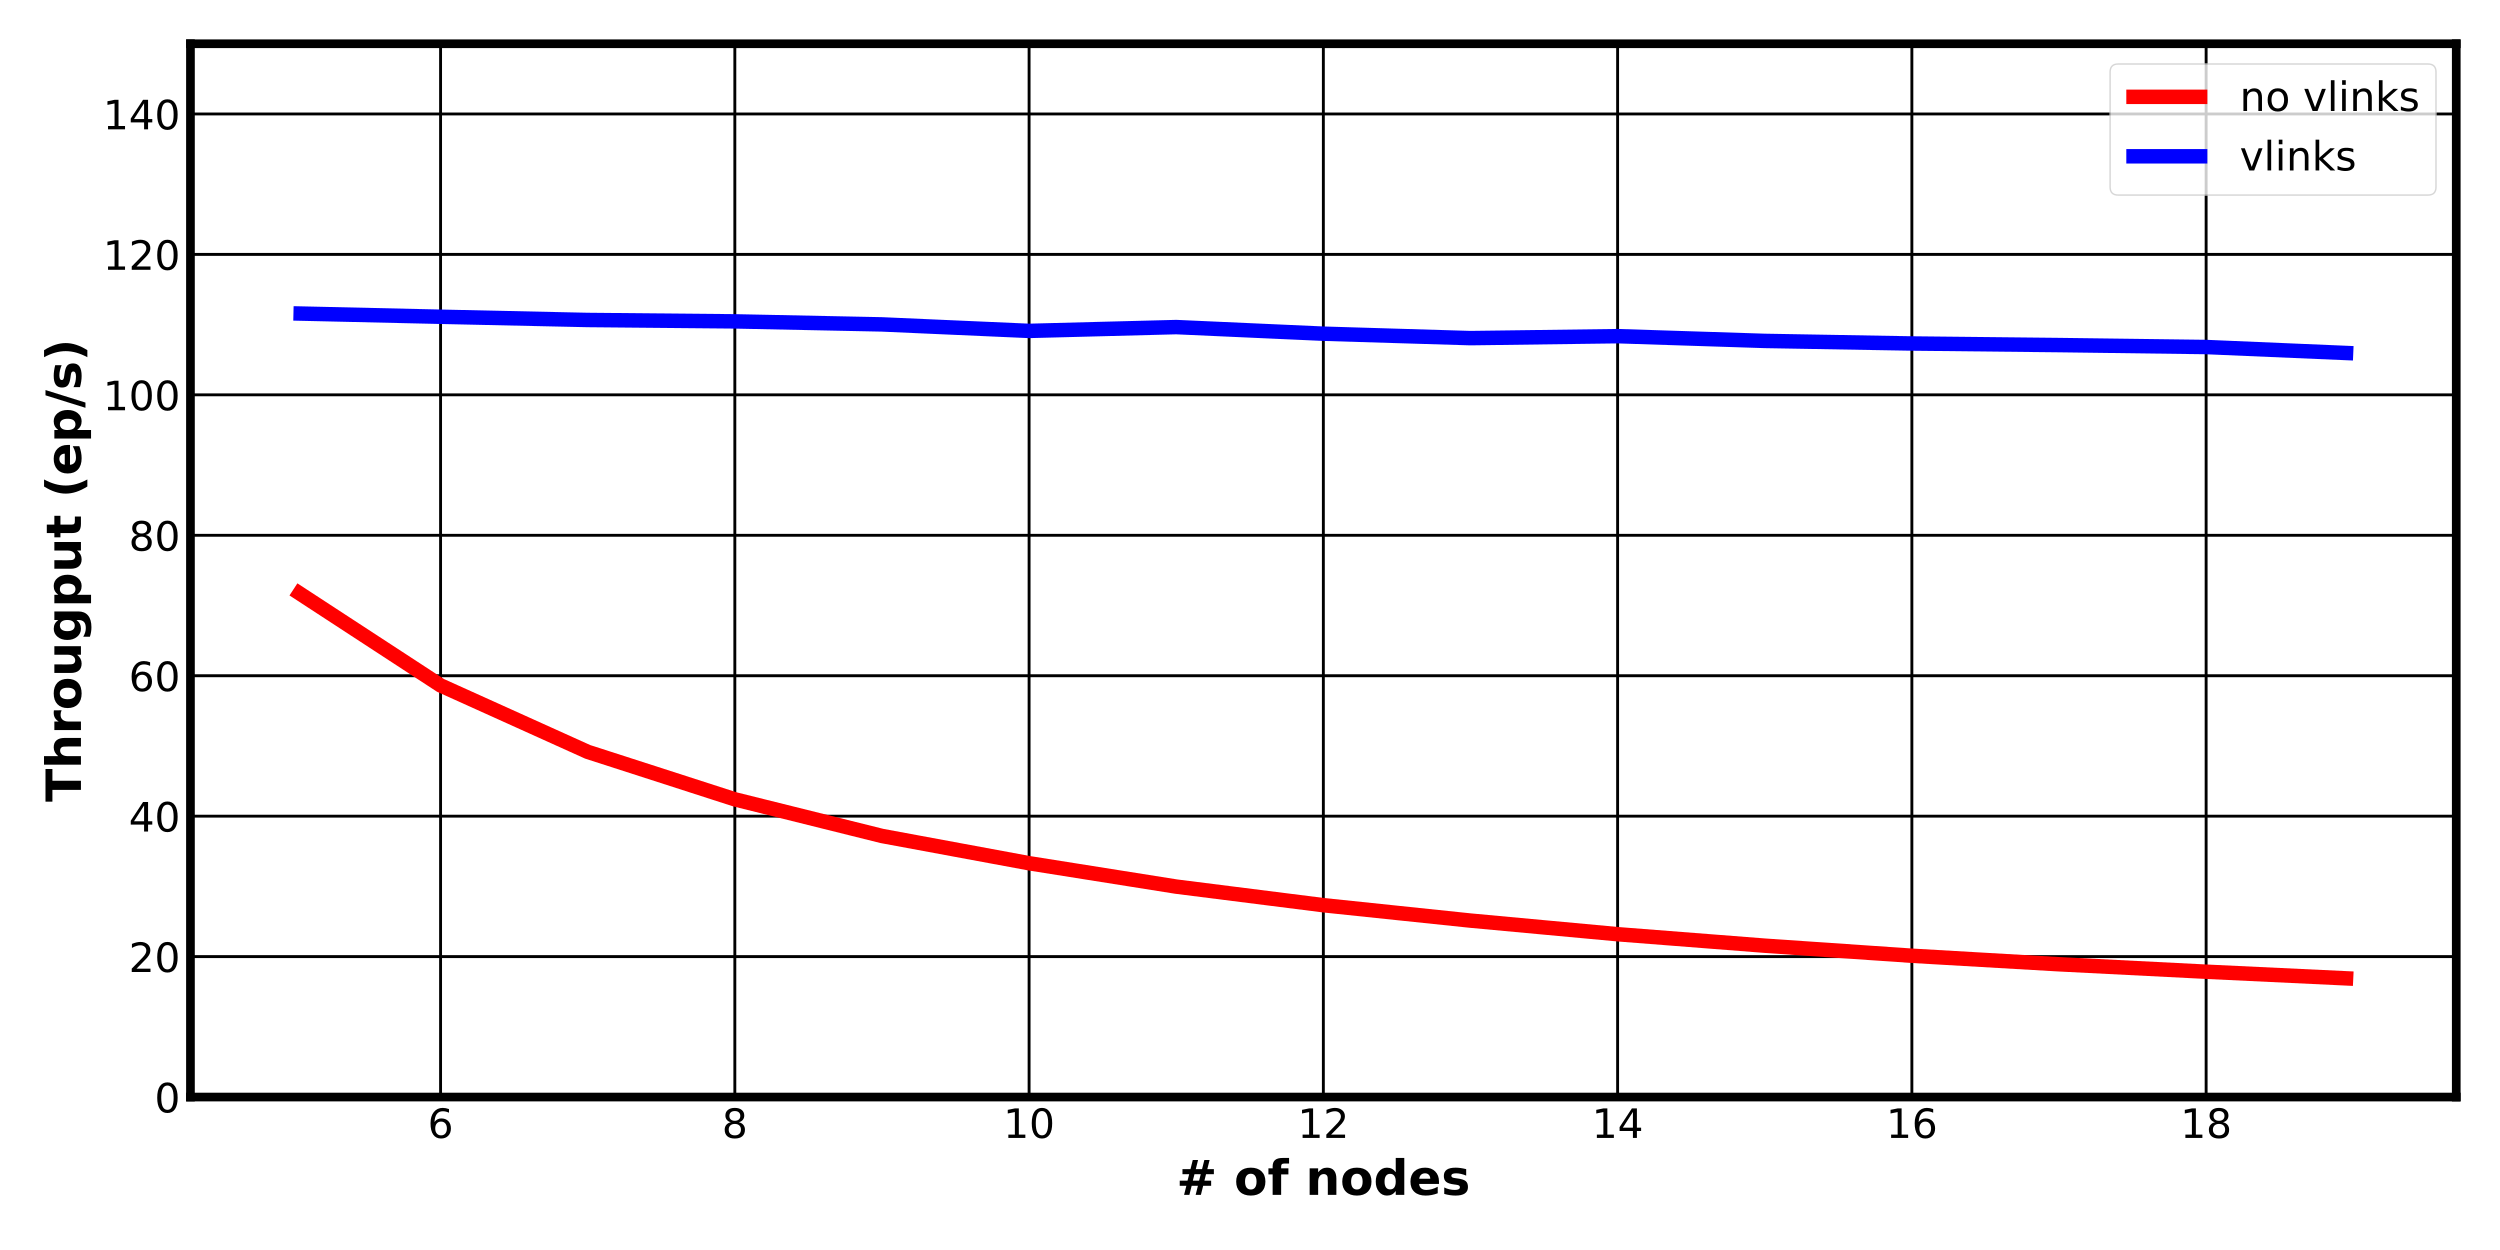
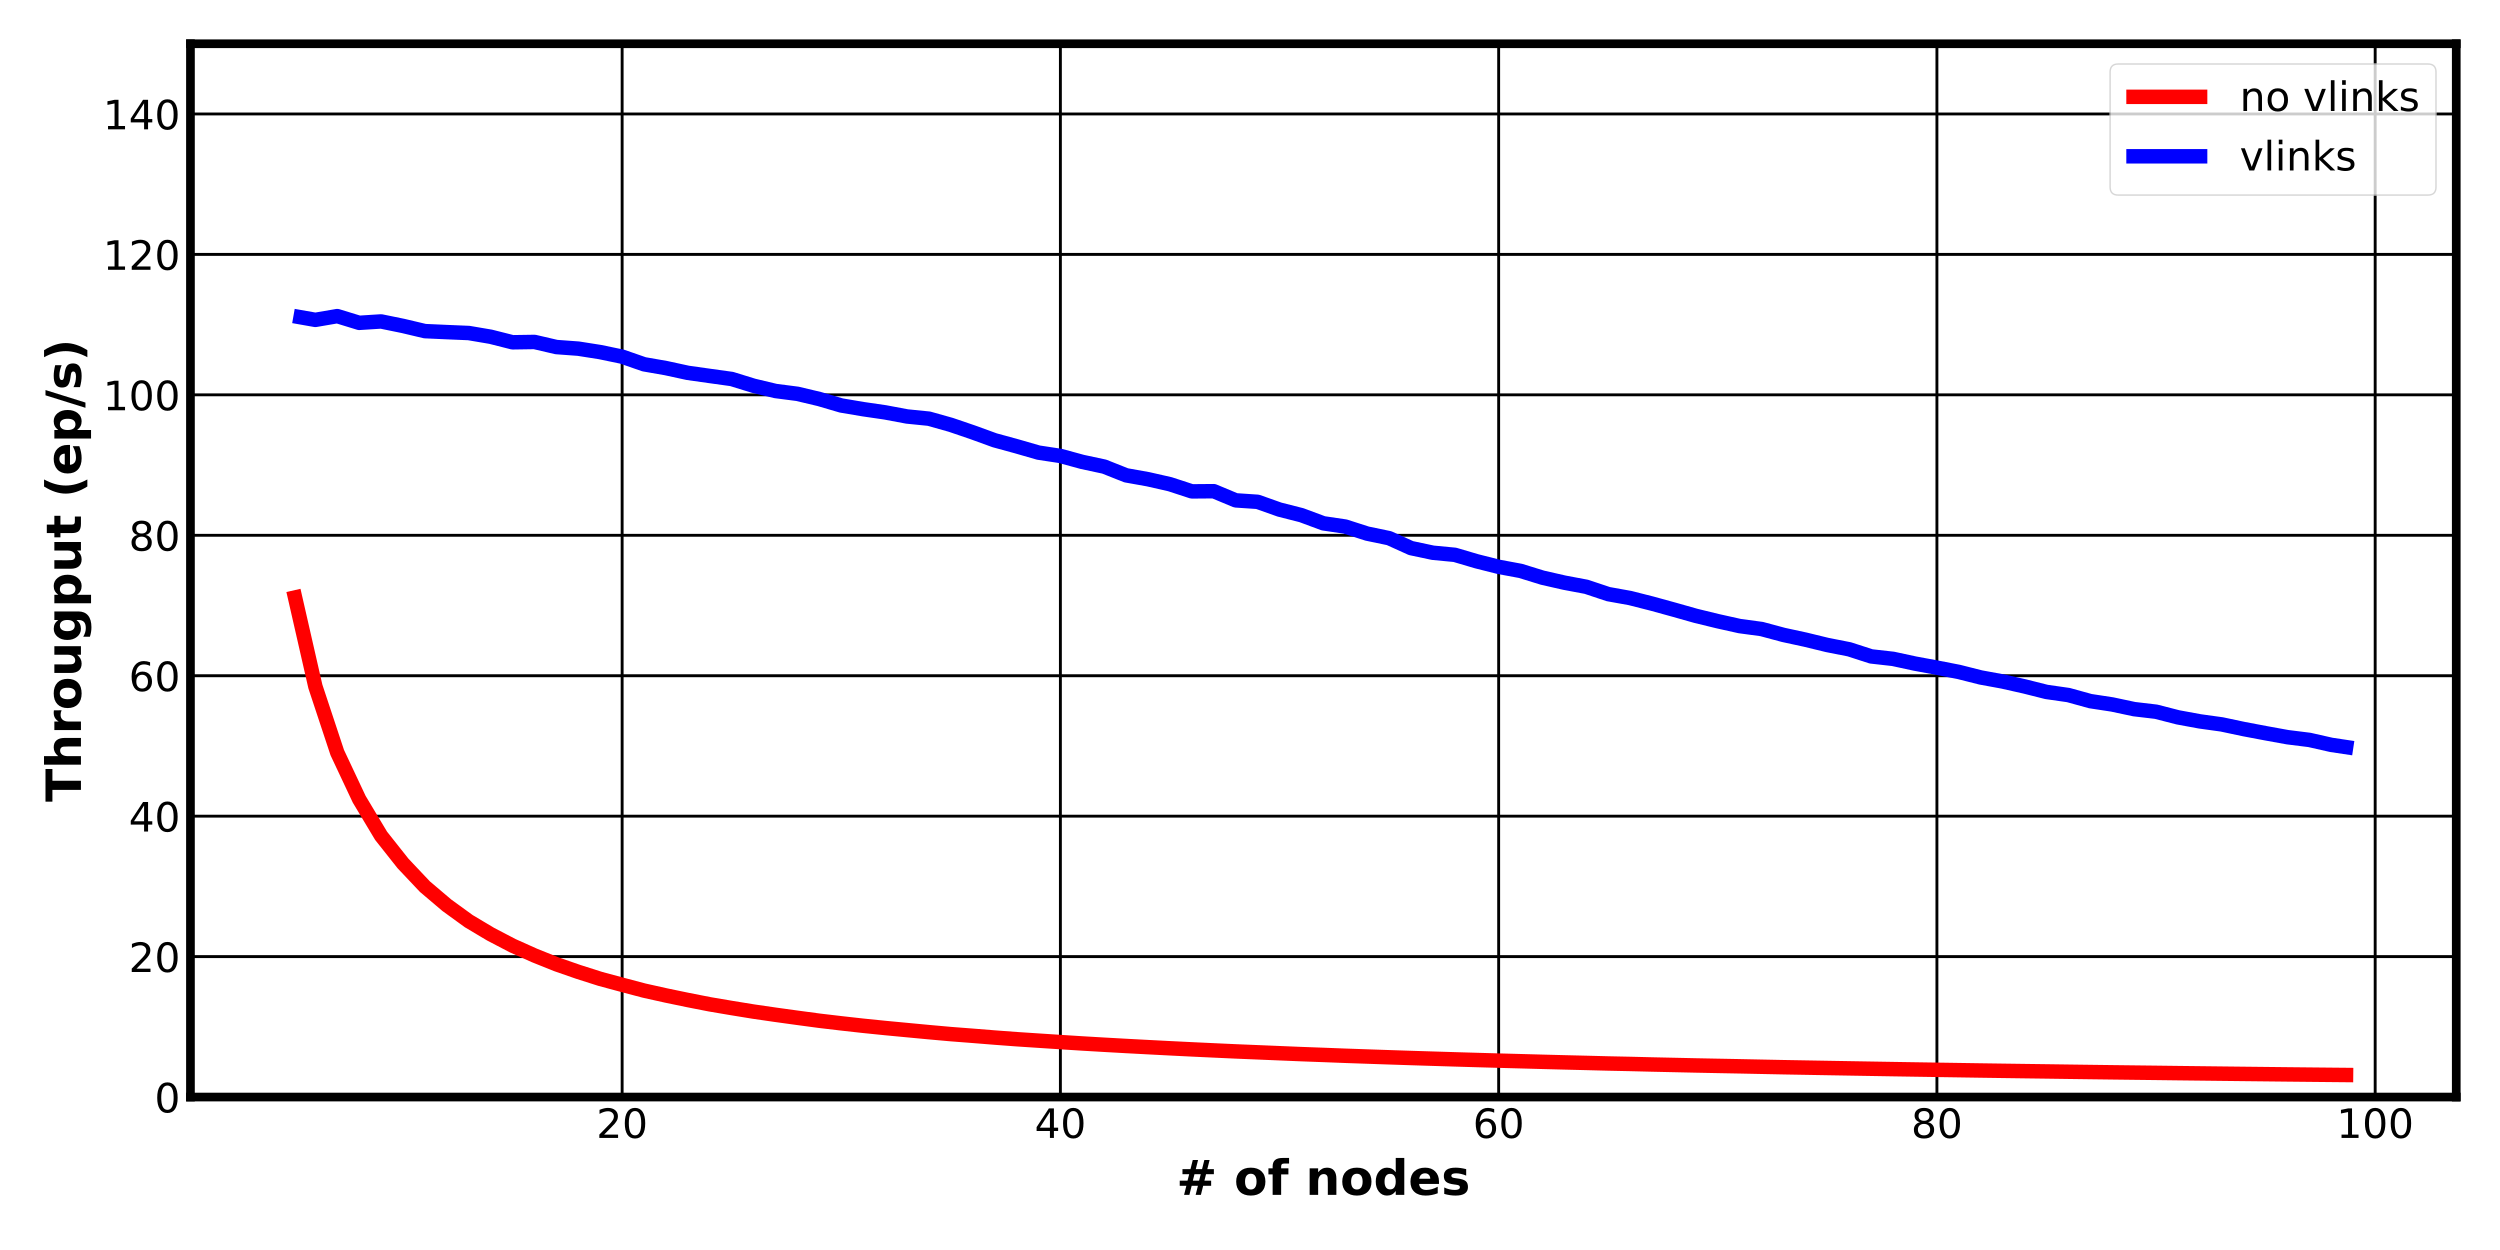
<svg xmlns="http://www.w3.org/2000/svg" xmlns:xlink="http://www.w3.org/1999/xlink" width="864pt" height="432pt" viewBox="0 0 864 432" version="1.1">
  <defs>
    <style type="text/css">*{stroke-linejoin: round; stroke-linecap: butt}</style>
  </defs>
  <g id="figure_1">
    <g id="patch_1">
      <path d="M 0 432  L 864 432  L 864 0  L 0 0  z " style="fill: #ffffff" />
    </g>
    <g id="axes_1">
      <g id="patch_2">
        <path d="M 65.82 379.14  L 848.88 379.14  L 848.88 15.12  L 65.82 15.12  z " style="fill: #ffffff" />
      </g>
      <g id="matplotlib.axis_1">
        <g id="xtick_1">
          <g id="line2d_1">
-             <path d="M 152.262 379.14  L 152.262 15.12  " clip-path="url(#p598b221cf9)" style="fill: none; stroke: #000000" />
+             <path d="M 215.01 379.14  L 215.01 15.12  " clip-path="url(#pa86f024e65)" style="fill: none; stroke: #000000" />
          </g>
          <g id="line2d_2" />
          <g id="text_1">
-             <g transform="translate(147.8079 393.2778) scale(0.14 -0.14)">
-               <defs>
-                 <path id="DejaVuSans-36" d="M 2113 2584  Q 1688 2584 1439 2293  Q 1191 2003 1191 1497  Q 1191 994 1439 701  Q 1688 409 2113 409  Q 2538 409 2786 701  Q 3034 994 3034 1497  Q 3034 2003 2786 2293  Q 2538 2584 2113 2584  z M 3366 4563  L 3366 3988  Q 3128 4100 2886 4159  Q 2644 4219 2406 4219  Q 1781 4219 1451 3797  Q 1122 3375 1075 2522  Q 1259 2794 1537 2939  Q 1816 3084 2150 3084  Q 2853 3084 3261 2657  Q 3669 2231 3669 1497  Q 3669 778 3244 343  Q 2819 -91 2113 -91  Q 1303 -91 875 529  Q 447 1150 447 2328  Q 447 3434 972 4092  Q 1497 4750 2381 4750  Q 2619 4750 2861 4703  Q 3103 4656 3366 4563  z " transform="scale(0.015625)" />
-               </defs>
-               <use xlink:href="#DejaVuSans-36" />
+             <g transform="translate(206.1028 393.2778) scale(0.14 -0.14)">
+               <defs>
+                 <path id="DejaVuSans-32" d="M 1228 531  L 3431 531  L 3431 0  L 469 0  L 469 531  Q 828 903 1448 1529  Q 2069 2156 2228 2338  Q 2531 2678 2651 2914  Q 2772 3150 2772 3378  Q 2772 3750 2511 3984  Q 2250 4219 1831 4219  Q 1534 4219 1204 4116  Q 875 4013 500 3803  L 500 4441  Q 881 4594 1212 4672  Q 1544 4750 1819 4750  Q 2544 4750 2975 4387  Q 3406 4025 3406 3419  Q 3406 3131 3298 2873  Q 3191 2616 2906 2266  Q 2828 2175 2409 1742  Q 1991 1309 1228 531  z " transform="scale(0.015625)" />
+                 <path id="DejaVuSans-30" d="M 2034 4250  Q 1547 4250 1301 3770  Q 1056 3291 1056 2328  Q 1056 1369 1301 889  Q 1547 409 2034 409  Q 2525 409 2770 889  Q 3016 1369 3016 2328  Q 3016 3291 2770 3770  Q 2525 4250 2034 4250  z M 2034 4750  Q 2819 4750 3233 4129  Q 3647 3509 3647 2328  Q 3647 1150 3233 529  Q 2819 -91 2034 -91  Q 1250 -91 836 529  Q 422 1150 422 2328  Q 422 3509 836 4129  Q 1250 4750 2034 4750  z " transform="scale(0.015625)" />
+               </defs>
+               <use xlink:href="#DejaVuSans-32" />
+               <use xlink:href="#DejaVuSans-30" x="63.623" />
            </g>
          </g>
        </g>
        <g id="xtick_2">
          <g id="line2d_3">
-             <path d="M 253.958 379.14  L 253.958 15.12  " clip-path="url(#p598b221cf9)" style="fill: none; stroke: #000000" />
+             <path d="M 366.473 379.14  L 366.473 15.12  " clip-path="url(#pa86f024e65)" style="fill: none; stroke: #000000" />
          </g>
          <g id="line2d_4" />
          <g id="text_2">
-             <g transform="translate(249.504 393.2778) scale(0.14 -0.14)">
-               <defs>
-                 <path id="DejaVuSans-38" d="M 2034 2216  Q 1584 2216 1326 1975  Q 1069 1734 1069 1313  Q 1069 891 1326 650  Q 1584 409 2034 409  Q 2484 409 2743 651  Q 3003 894 3003 1313  Q 3003 1734 2745 1975  Q 2488 2216 2034 2216  z M 1403 2484  Q 997 2584 770 2862  Q 544 3141 544 3541  Q 544 4100 942 4425  Q 1341 4750 2034 4750  Q 2731 4750 3128 4425  Q 3525 4100 3525 3541  Q 3525 3141 3298 2862  Q 3072 2584 2669 2484  Q 3125 2378 3379 2068  Q 3634 1759 3634 1313  Q 3634 634 3220 271  Q 2806 -91 2034 -91  Q 1263 -91 848 271  Q 434 634 434 1313  Q 434 1759 690 2068  Q 947 2378 1403 2484  z M 1172 3481  Q 1172 3119 1398 2916  Q 1625 2713 2034 2713  Q 2441 2713 2670 2916  Q 2900 3119 2900 3481  Q 2900 3844 2670 4047  Q 2441 4250 2034 4250  Q 1625 4250 1398 4047  Q 1172 3844 1172 3481  z " transform="scale(0.015625)" />
-               </defs>
-               <use xlink:href="#DejaVuSans-38" />
+             <g transform="translate(357.5651 393.2778) scale(0.14 -0.14)">
+               <defs>
+                 <path id="DejaVuSans-34" d="M 2419 4116  L 825 1625  L 2419 1625  L 2419 4116  z M 2253 4666  L 3047 4666  L 3047 1625  L 3713 1625  L 3713 1100  L 3047 1100  L 3047 0  L 2419 0  L 2419 1100  L 313 1100  L 313 1709  L 2253 4666  z " transform="scale(0.015625)" />
+               </defs>
+               <use xlink:href="#DejaVuSans-34" />
+               <use xlink:href="#DejaVuSans-30" x="63.623" />
            </g>
          </g>
        </g>
        <g id="xtick_3">
          <g id="line2d_5">
-             <path d="M 355.654 379.14  L 355.654 15.12  " clip-path="url(#p598b221cf9)" style="fill: none; stroke: #000000" />
+             <path d="M 517.935 379.14  L 517.935 15.12  " clip-path="url(#pa86f024e65)" style="fill: none; stroke: #000000" />
          </g>
          <g id="line2d_6" />
          <g id="text_3">
-             <g transform="translate(346.7464 393.2778) scale(0.14 -0.14)">
-               <defs>
-                 <path id="DejaVuSans-31" d="M 794 531  L 1825 531  L 1825 4091  L 703 3866  L 703 4441  L 1819 4666  L 2450 4666  L 2450 531  L 3481 531  L 3481 0  L 794 0  L 794 531  z " transform="scale(0.015625)" />
-                 <path id="DejaVuSans-30" d="M 2034 4250  Q 1547 4250 1301 3770  Q 1056 3291 1056 2328  Q 1056 1369 1301 889  Q 1547 409 2034 409  Q 2525 409 2770 889  Q 3016 1369 3016 2328  Q 3016 3291 2770 3770  Q 2525 4250 2034 4250  z M 2034 4750  Q 2819 4750 3233 4129  Q 3647 3509 3647 2328  Q 3647 1150 3233 529  Q 2819 -91 2034 -91  Q 1250 -91 836 529  Q 422 1150 422 2328  Q 422 3509 836 4129  Q 1250 4750 2034 4750  z " transform="scale(0.015625)" />
-               </defs>
-               <use xlink:href="#DejaVuSans-31" />
+             <g transform="translate(509.0274 393.2778) scale(0.14 -0.14)">
+               <defs>
+                 <path id="DejaVuSans-36" d="M 2113 2584  Q 1688 2584 1439 2293  Q 1191 2003 1191 1497  Q 1191 994 1439 701  Q 1688 409 2113 409  Q 2538 409 2786 701  Q 3034 994 3034 1497  Q 3034 2003 2786 2293  Q 2538 2584 2113 2584  z M 3366 4563  L 3366 3988  Q 3128 4100 2886 4159  Q 2644 4219 2406 4219  Q 1781 4219 1451 3797  Q 1122 3375 1075 2522  Q 1259 2794 1537 2939  Q 1816 3084 2150 3084  Q 2853 3084 3261 2657  Q 3669 2231 3669 1497  Q 3669 778 3244 343  Q 2819 -91 2113 -91  Q 1303 -91 875 529  Q 447 1150 447 2328  Q 447 3434 972 4092  Q 1497 4750 2381 4750  Q 2619 4750 2861 4703  Q 3103 4656 3366 4563  z " transform="scale(0.015625)" />
+               </defs>
+               <use xlink:href="#DejaVuSans-36" />
              <use xlink:href="#DejaVuSans-30" x="63.623" />
            </g>
          </g>
        </g>
        <g id="xtick_4">
          <g id="line2d_7">
-             <path d="M 457.35 379.14  L 457.35 15.12  " clip-path="url(#p598b221cf9)" style="fill: none; stroke: #000000" />
+             <path d="M 669.397 379.14  L 669.397 15.12  " clip-path="url(#pa86f024e65)" style="fill: none; stroke: #000000" />
          </g>
          <g id="line2d_8" />
          <g id="text_4">
-             <g transform="translate(448.4425 393.2778) scale(0.14 -0.14)">
-               <defs>
-                 <path id="DejaVuSans-32" d="M 1228 531  L 3431 531  L 3431 0  L 469 0  L 469 531  Q 828 903 1448 1529  Q 2069 2156 2228 2338  Q 2531 2678 2651 2914  Q 2772 3150 2772 3378  Q 2772 3750 2511 3984  Q 2250 4219 1831 4219  Q 1534 4219 1204 4116  Q 875 4013 500 3803  L 500 4441  Q 881 4594 1212 4672  Q 1544 4750 1819 4750  Q 2544 4750 2975 4387  Q 3406 4025 3406 3419  Q 3406 3131 3298 2873  Q 3191 2616 2906 2266  Q 2828 2175 2409 1742  Q 1991 1309 1228 531  z " transform="scale(0.015625)" />
-               </defs>
-               <use xlink:href="#DejaVuSans-31" />
-               <use xlink:href="#DejaVuSans-32" x="63.623" />
+             <g transform="translate(660.4897 393.2778) scale(0.14 -0.14)">
+               <defs>
+                 <path id="DejaVuSans-38" d="M 2034 2216  Q 1584 2216 1326 1975  Q 1069 1734 1069 1313  Q 1069 891 1326 650  Q 1584 409 2034 409  Q 2484 409 2743 651  Q 3003 894 3003 1313  Q 3003 1734 2745 1975  Q 2488 2216 2034 2216  z M 1403 2484  Q 997 2584 770 2862  Q 544 3141 544 3541  Q 544 4100 942 4425  Q 1341 4750 2034 4750  Q 2731 4750 3128 4425  Q 3525 4100 3525 3541  Q 3525 3141 3298 2862  Q 3072 2584 2669 2484  Q 3125 2378 3379 2068  Q 3634 1759 3634 1313  Q 3634 634 3220 271  Q 2806 -91 2034 -91  Q 1263 -91 848 271  Q 434 634 434 1313  Q 434 1759 690 2068  Q 947 2378 1403 2484  z M 1172 3481  Q 1172 3119 1398 2916  Q 1625 2713 2034 2713  Q 2441 2713 2670 2916  Q 2900 3119 2900 3481  Q 2900 3844 2670 4047  Q 2441 4250 2034 4250  Q 1625 4250 1398 4047  Q 1172 3844 1172 3481  z " transform="scale(0.015625)" />
+               </defs>
+               <use xlink:href="#DejaVuSans-38" />
+               <use xlink:href="#DejaVuSans-30" x="63.623" />
            </g>
          </g>
        </g>
        <g id="xtick_5">
          <g id="line2d_9">
-             <path d="M 559.046 379.14  L 559.046 15.12  " clip-path="url(#p598b221cf9)" style="fill: none; stroke: #000000" />
+             <path d="M 820.859 379.14  L 820.859 15.12  " clip-path="url(#pa86f024e65)" style="fill: none; stroke: #000000" />
          </g>
          <g id="line2d_10" />
          <g id="text_5">
-             <g transform="translate(550.1386 393.2778) scale(0.14 -0.14)">
-               <defs>
-                 <path id="DejaVuSans-34" d="M 2419 4116  L 825 1625  L 2419 1625  L 2419 4116  z M 2253 4666  L 3047 4666  L 3047 1625  L 3713 1625  L 3713 1100  L 3047 1100  L 3047 0  L 2419 0  L 2419 1100  L 313 1100  L 313 1709  L 2253 4666  z " transform="scale(0.015625)" />
+             <g transform="translate(807.4982 393.2778) scale(0.14 -0.14)">
+               <defs>
+                 <path id="DejaVuSans-31" d="M 794 531  L 1825 531  L 1825 4091  L 703 3866  L 703 4441  L 1819 4666  L 2450 4666  L 2450 531  L 3481 531  L 3481 0  L 794 0  L 794 531  z " transform="scale(0.015625)" />
              </defs>
              <use xlink:href="#DejaVuSans-31" />
-               <use xlink:href="#DejaVuSans-34" x="63.623" />
-             </g>
-           </g>
-         </g>
-         <g id="xtick_6">
-           <g id="line2d_11">
-             <path d="M 660.742 379.14  L 660.742 15.12  " clip-path="url(#p598b221cf9)" style="fill: none; stroke: #000000" />
-           </g>
-           <g id="line2d_12" />
-           <g id="text_6">
-             <g transform="translate(651.8347 393.2778) scale(0.14 -0.14)">
-               <use xlink:href="#DejaVuSans-31" />
-               <use xlink:href="#DejaVuSans-36" x="63.623" />
-             </g>
-           </g>
-         </g>
-         <g id="xtick_7">
-           <g id="line2d_13">
-             <path d="M 762.438 379.14  L 762.438 15.12  " clip-path="url(#p598b221cf9)" style="fill: none; stroke: #000000" />
-           </g>
-           <g id="line2d_14" />
-           <g id="text_7">
-             <g transform="translate(753.5308 393.2778) scale(0.14 -0.14)">
-               <use xlink:href="#DejaVuSans-31" />
-               <use xlink:href="#DejaVuSans-38" x="63.623" />
-             </g>
-           </g>
-         </g>
-         <g id="text_8">
+               <use xlink:href="#DejaVuSans-30" x="63.623" />
+               <use xlink:href="#DejaVuSans-30" x="127.246" />
+             </g>
+           </g>
+         </g>
+         <g id="text_6">
          <g transform="translate(406.5772 412.9547) scale(0.168 -0.168)">
            <defs>
              <path id="DejaVuSans-Bold-23" d="M 2847 4594  L 2547 3391  L 3372 3391  L 3675 4594  L 4366 4594  L 4063 3391  L 4928 3391  L 4928 2725  L 3897 2725  L 3681 1869  L 4569 1869  L 4569 1197  L 3519 1197  L 3219 0  L 2528 0  L 2828 1197  L 2003 1197  L 1703 0  L 1006 0  L 1306 1197  L 434 1197  L 434 1869  L 1459 1869  L 1678 2725  L 794 2725  L 794 3391  L 1850 3391  L 2150 4594  L 2847 4594  z M 3200 2725  L 2375 2725  L 2156 1869  L 2981 1869  L 3200 2725  z " transform="scale(0.015625)" />
              <path id="DejaVuSans-Bold-20" transform="scale(0.015625)" />
              <path id="DejaVuSans-Bold-6f" d="M 2203 2784  Q 1831 2784 1636 2517  Q 1441 2250 1441 1747  Q 1441 1244 1636 976  Q 1831 709 2203 709  Q 2569 709 2762 976  Q 2956 1244 2956 1747  Q 2956 2250 2762 2517  Q 2569 2784 2203 2784  z M 2203 3584  Q 3106 3584 3614 3096  Q 4122 2609 4122 1747  Q 4122 884 3614 396  Q 3106 -91 2203 -91  Q 1297 -91 786 396  Q 275 884 275 1747  Q 275 2609 786 3096  Q 1297 3584 2203 3584  z " transform="scale(0.015625)" />
              <path id="DejaVuSans-Bold-66" d="M 2841 4863  L 2841 4128  L 2222 4128  Q 1984 4128 1890 4042  Q 1797 3956 1797 3744  L 1797 3500  L 2753 3500  L 2753 2700  L 1797 2700  L 1797 0  L 678 0  L 678 2700  L 122 2700  L 122 3500  L 678 3500  L 678 3744  Q 678 4316 997 4589  Q 1316 4863 1984 4863  L 2841 4863  z " transform="scale(0.015625)" />
              <path id="DejaVuSans-Bold-6e" d="M 4056 2131  L 4056 0  L 2931 0  L 2931 347  L 2931 1631  Q 2931 2084 2911 2256  Q 2891 2428 2841 2509  Q 2775 2619 2662 2680  Q 2550 2741 2406 2741  Q 2056 2741 1856 2470  Q 1656 2200 1656 1722  L 1656 0  L 538 0  L 538 3500  L 1656 3500  L 1656 2988  Q 1909 3294 2193 3439  Q 2478 3584 2822 3584  Q 3428 3584 3742 3212  Q 4056 2841 4056 2131  z " transform="scale(0.015625)" />
              <path id="DejaVuSans-Bold-64" d="M 2919 2988  L 2919 4863  L 4044 4863  L 4044 0  L 2919 0  L 2919 506  Q 2688 197 2409 53  Q 2131 -91 1766 -91  Q 1119 -91 703 423  Q 288 938 288 1747  Q 288 2556 703 3070  Q 1119 3584 1766 3584  Q 2128 3584 2408 3439  Q 2688 3294 2919 2988  z M 2181 722  Q 2541 722 2730 984  Q 2919 1247 2919 1747  Q 2919 2247 2730 2509  Q 2541 2772 2181 2772  Q 1825 2772 1636 2509  Q 1447 2247 1447 1747  Q 1447 1247 1636 984  Q 1825 722 2181 722  z " transform="scale(0.015625)" />
              <path id="DejaVuSans-Bold-65" d="M 4031 1759  L 4031 1441  L 1416 1441  Q 1456 1047 1700 850  Q 1944 653 2381 653  Q 2734 653 3104 758  Q 3475 863 3866 1075  L 3866 213  Q 3469 63 3072 -14  Q 2675 -91 2278 -91  Q 1328 -91 801 392  Q 275 875 275 1747  Q 275 2603 792 3093  Q 1309 3584 2216 3584  Q 3041 3584 3536 3087  Q 4031 2591 4031 1759  z M 2881 2131  Q 2881 2450 2695 2645  Q 2509 2841 2209 2841  Q 1884 2841 1681 2658  Q 1478 2475 1428 2131  L 2881 2131  z " transform="scale(0.015625)" />
              <path id="DejaVuSans-Bold-73" d="M 3272 3391  L 3272 2541  Q 2913 2691 2578 2766  Q 2244 2841 1947 2841  Q 1628 2841 1473 2761  Q 1319 2681 1319 2516  Q 1319 2381 1436 2309  Q 1553 2238 1856 2203  L 2053 2175  Q 2913 2066 3209 1816  Q 3506 1566 3506 1031  Q 3506 472 3093 190  Q 2681 -91 1863 -91  Q 1516 -91 1145 -36  Q 775 19 384 128  L 384 978  Q 719 816 1070 734  Q 1422 653 1784 653  Q 2113 653 2278 743  Q 2444 834 2444 1013  Q 2444 1163 2330 1236  Q 2216 1309 1875 1350  L 1678 1375  Q 931 1469 631 1722  Q 331 1975 331 2491  Q 331 3047 712 3315  Q 1094 3584 1881 3584  Q 2191 3584 2531 3537  Q 2872 3491 3272 3391  z " transform="scale(0.015625)" />
            </defs>
            <use xlink:href="#DejaVuSans-Bold-23" />
            <use xlink:href="#DejaVuSans-Bold-20" x="83.789" />
            <use xlink:href="#DejaVuSans-Bold-6f" x="118.604" />
            <use xlink:href="#DejaVuSans-Bold-66" x="187.305" />
            <use xlink:href="#DejaVuSans-Bold-20" x="230.811" />
            <use xlink:href="#DejaVuSans-Bold-6e" x="265.625" />
            <use xlink:href="#DejaVuSans-Bold-6f" x="336.816" />
            <use xlink:href="#DejaVuSans-Bold-64" x="405.518" />
            <use xlink:href="#DejaVuSans-Bold-65" x="477.1" />
            <use xlink:href="#DejaVuSans-Bold-73" x="544.922" />
          </g>
        </g>
      </g>
      <g id="matplotlib.axis_2">
        <g id="ytick_1">
+           <g id="line2d_11">
+             <path d="M 65.82 379.14  L 848.88 379.14  " clip-path="url(#pa86f024e65)" style="fill: none; stroke: #000000" />
+           </g>
+           <g id="line2d_12" />
+           <g id="text_7">
+             <g transform="translate(53.4125 384.4589) scale(0.14 -0.14)">
+               <use xlink:href="#DejaVuSans-30" />
+             </g>
+           </g>
+         </g>
+         <g id="ytick_2">
+           <g id="line2d_13">
+             <path d="M 65.82 330.604  L 848.88 330.604  " clip-path="url(#pa86f024e65)" style="fill: none; stroke: #000000" />
+           </g>
+           <g id="line2d_14" />
+           <g id="text_8">
+             <g transform="translate(44.505 335.9229) scale(0.14 -0.14)">
+               <use xlink:href="#DejaVuSans-32" />
+               <use xlink:href="#DejaVuSans-30" x="63.623" />
+             </g>
+           </g>
+         </g>
+         <g id="ytick_3">
          <g id="line2d_15">
-             <path d="M 65.82 379.14  L 848.88 379.14  " clip-path="url(#p598b221cf9)" style="fill: none; stroke: #000000" />
+             <path d="M 65.82 282.068  L 848.88 282.068  " clip-path="url(#pa86f024e65)" style="fill: none; stroke: #000000" />
          </g>
          <g id="line2d_16" />
          <g id="text_9">
-             <g transform="translate(53.4125 384.4589) scale(0.14 -0.14)">
-               <use xlink:href="#DejaVuSans-30" />
-             </g>
-           </g>
-         </g>
-         <g id="ytick_2">
+             <g transform="translate(44.505 287.3869) scale(0.14 -0.14)">
+               <use xlink:href="#DejaVuSans-34" />
+               <use xlink:href="#DejaVuSans-30" x="63.623" />
+             </g>
+           </g>
+         </g>
+         <g id="ytick_4">
          <g id="line2d_17">
-             <path d="M 65.82 330.604  L 848.88 330.604  " clip-path="url(#p598b221cf9)" style="fill: none; stroke: #000000" />
+             <path d="M 65.82 233.532  L 848.88 233.532  " clip-path="url(#pa86f024e65)" style="fill: none; stroke: #000000" />
          </g>
          <g id="line2d_18" />
          <g id="text_10">
-             <g transform="translate(44.505 335.9229) scale(0.14 -0.14)">
-               <use xlink:href="#DejaVuSans-32" />
-               <use xlink:href="#DejaVuSans-30" x="63.623" />
-             </g>
-           </g>
-         </g>
-         <g id="ytick_3">
+             <g transform="translate(44.505 238.8509) scale(0.14 -0.14)">
+               <use xlink:href="#DejaVuSans-36" />
+               <use xlink:href="#DejaVuSans-30" x="63.623" />
+             </g>
+           </g>
+         </g>
+         <g id="ytick_5">
          <g id="line2d_19">
-             <path d="M 65.82 282.068  L 848.88 282.068  " clip-path="url(#p598b221cf9)" style="fill: none; stroke: #000000" />
+             <path d="M 65.82 184.996  L 848.88 184.996  " clip-path="url(#pa86f024e65)" style="fill: none; stroke: #000000" />
          </g>
          <g id="line2d_20" />
          <g id="text_11">
-             <g transform="translate(44.505 287.3869) scale(0.14 -0.14)">
-               <use xlink:href="#DejaVuSans-34" />
-               <use xlink:href="#DejaVuSans-30" x="63.623" />
-             </g>
-           </g>
-         </g>
-         <g id="ytick_4">
+             <g transform="translate(44.505 190.3149) scale(0.14 -0.14)">
+               <use xlink:href="#DejaVuSans-38" />
+               <use xlink:href="#DejaVuSans-30" x="63.623" />
+             </g>
+           </g>
+         </g>
+         <g id="ytick_6">
          <g id="line2d_21">
-             <path d="M 65.82 233.532  L 848.88 233.532  " clip-path="url(#p598b221cf9)" style="fill: none; stroke: #000000" />
+             <path d="M 65.82 136.46  L 848.88 136.46  " clip-path="url(#pa86f024e65)" style="fill: none; stroke: #000000" />
          </g>
          <g id="line2d_22" />
          <g id="text_12">
-             <g transform="translate(44.505 238.8509) scale(0.14 -0.14)">
-               <use xlink:href="#DejaVuSans-36" />
-               <use xlink:href="#DejaVuSans-30" x="63.623" />
-             </g>
-           </g>
-         </g>
-         <g id="ytick_5">
+             <g transform="translate(35.5975 141.7789) scale(0.14 -0.14)">
+               <use xlink:href="#DejaVuSans-31" />
+               <use xlink:href="#DejaVuSans-30" x="63.623" />
+               <use xlink:href="#DejaVuSans-30" x="127.246" />
+             </g>
+           </g>
+         </g>
+         <g id="ytick_7">
          <g id="line2d_23">
-             <path d="M 65.82 184.996  L 848.88 184.996  " clip-path="url(#p598b221cf9)" style="fill: none; stroke: #000000" />
+             <path d="M 65.82 87.924  L 848.88 87.924  " clip-path="url(#pa86f024e65)" style="fill: none; stroke: #000000" />
          </g>
          <g id="line2d_24" />
          <g id="text_13">
-             <g transform="translate(44.505 190.3149) scale(0.14 -0.14)">
-               <use xlink:href="#DejaVuSans-38" />
-               <use xlink:href="#DejaVuSans-30" x="63.623" />
-             </g>
-           </g>
-         </g>
-         <g id="ytick_6">
-           <g id="line2d_25">
-             <path d="M 65.82 136.46  L 848.88 136.46  " clip-path="url(#p598b221cf9)" style="fill: none; stroke: #000000" />
-           </g>
-           <g id="line2d_26" />
-           <g id="text_14">
-             <g transform="translate(35.5975 141.7789) scale(0.14 -0.14)">
-               <use xlink:href="#DejaVuSans-31" />
-               <use xlink:href="#DejaVuSans-30" x="63.623" />
-               <use xlink:href="#DejaVuSans-30" x="127.246" />
-             </g>
-           </g>
-         </g>
-         <g id="ytick_7">
-           <g id="line2d_27">
-             <path d="M 65.82 87.924  L 848.88 87.924  " clip-path="url(#p598b221cf9)" style="fill: none; stroke: #000000" />
-           </g>
-           <g id="line2d_28" />
-           <g id="text_15">
            <g transform="translate(35.5975 93.24291) scale(0.14 -0.14)">
              <use xlink:href="#DejaVuSans-31" />
              <use xlink:href="#DejaVuSans-32" x="63.623" />
              <use xlink:href="#DejaVuSans-30" x="127.246" />
            </g>
          </g>
        </g>
        <g id="ytick_8">
-           <g id="line2d_29">
-             <path d="M 65.82 39.388  L 848.88 39.388  " clip-path="url(#p598b221cf9)" style="fill: none; stroke: #000000" />
-           </g>
-           <g id="line2d_30" />
-           <g id="text_16">
+           <g id="line2d_25">
+             <path d="M 65.82 39.388  L 848.88 39.388  " clip-path="url(#pa86f024e65)" style="fill: none; stroke: #000000" />
+           </g>
+           <g id="line2d_26" />
+           <g id="text_14">
            <g transform="translate(35.5975 44.70691) scale(0.14 -0.14)">
              <use xlink:href="#DejaVuSans-31" />
              <use xlink:href="#DejaVuSans-34" x="63.623" />
              <use xlink:href="#DejaVuSans-30" x="127.246" />
            </g>
          </g>
        </g>
-         <g id="text_17">
+         <g id="text_15">
          <g transform="translate(27.97237 277.1334) rotate(-90) scale(0.168 -0.168)">
            <defs>
              <path id="DejaVuSans-Bold-54" d="M 31 4666  L 4331 4666  L 4331 3756  L 2784 3756  L 2784 0  L 1581 0  L 1581 3756  L 31 3756  L 31 4666  z " transform="scale(0.015625)" />
              <path id="DejaVuSans-Bold-68" d="M 4056 2131  L 4056 0  L 2931 0  L 2931 347  L 2931 1625  Q 2931 2084 2911 2256  Q 2891 2428 2841 2509  Q 2775 2619 2662 2680  Q 2550 2741 2406 2741  Q 2056 2741 1856 2470  Q 1656 2200 1656 1722  L 1656 0  L 538 0  L 538 4863  L 1656 4863  L 1656 2988  Q 1909 3294 2193 3439  Q 2478 3584 2822 3584  Q 3428 3584 3742 3212  Q 4056 2841 4056 2131  z " transform="scale(0.015625)" />
              <path id="DejaVuSans-Bold-72" d="M 3138 2547  Q 2991 2616 2845 2648  Q 2700 2681 2553 2681  Q 2122 2681 1889 2404  Q 1656 2128 1656 1613  L 1656 0  L 538 0  L 538 3500  L 1656 3500  L 1656 2925  Q 1872 3269 2151 3426  Q 2431 3584 2822 3584  Q 2878 3584 2943 3579  Q 3009 3575 3134 3559  L 3138 2547  z " transform="scale(0.015625)" />
              <path id="DejaVuSans-Bold-75" d="M 500 1363  L 500 3500  L 1625 3500  L 1625 3150  Q 1625 2866 1622 2436  Q 1619 2006 1619 1863  Q 1619 1441 1641 1255  Q 1663 1069 1716 984  Q 1784 875 1895 815  Q 2006 756 2150 756  Q 2500 756 2700 1025  Q 2900 1294 2900 1772  L 2900 3500  L 4019 3500  L 4019 0  L 2900 0  L 2900 506  Q 2647 200 2364 54  Q 2081 -91 1741 -91  Q 1134 -91 817 281  Q 500 653 500 1363  z " transform="scale(0.015625)" />
              <path id="DejaVuSans-Bold-67" d="M 2919 594  Q 2688 288 2409 144  Q 2131 0 1766 0  Q 1125 0 706 504  Q 288 1009 288 1791  Q 288 2575 706 3076  Q 1125 3578 1766 3578  Q 2131 3578 2409 3434  Q 2688 3291 2919 2981  L 2919 3500  L 4044 3500  L 4044 353  Q 4044 -491 3511 -936  Q 2978 -1381 1966 -1381  Q 1638 -1381 1331 -1331  Q 1025 -1281 716 -1178  L 716 -306  Q 1009 -475 1290 -558  Q 1572 -641 1856 -641  Q 2406 -641 2662 -400  Q 2919 -159 2919 353  L 2919 594  z M 2181 2772  Q 1834 2772 1640 2515  Q 1447 2259 1447 1791  Q 1447 1309 1634 1061  Q 1822 813 2181 813  Q 2531 813 2725 1069  Q 2919 1325 2919 1791  Q 2919 2259 2725 2515  Q 2531 2772 2181 2772  z " transform="scale(0.015625)" />
              <path id="DejaVuSans-Bold-70" d="M 1656 506  L 1656 -1331  L 538 -1331  L 538 3500  L 1656 3500  L 1656 2988  Q 1888 3294 2169 3439  Q 2450 3584 2816 3584  Q 3463 3584 3878 3070  Q 4294 2556 4294 1747  Q 4294 938 3878 423  Q 3463 -91 2816 -91  Q 2450 -91 2169 54  Q 1888 200 1656 506  z M 2400 2772  Q 2041 2772 1848 2508  Q 1656 2244 1656 1747  Q 1656 1250 1848 986  Q 2041 722 2400 722  Q 2759 722 2948 984  Q 3138 1247 3138 1747  Q 3138 2247 2948 2509  Q 2759 2772 2400 2772  z " transform="scale(0.015625)" />
              <path id="DejaVuSans-Bold-74" d="M 1759 4494  L 1759 3500  L 2913 3500  L 2913 2700  L 1759 2700  L 1759 1216  Q 1759 972 1856 886  Q 1953 800 2241 800  L 2816 800  L 2816 0  L 1856 0  Q 1194 0 917 276  Q 641 553 641 1216  L 641 2700  L 84 2700  L 84 3500  L 641 3500  L 641 4494  L 1759 4494  z " transform="scale(0.015625)" />
              <path id="DejaVuSans-Bold-28" d="M 2413 -844  L 1484 -844  Q 1006 -72 778 623  Q 550 1319 550 2003  Q 550 2688 779 3389  Q 1009 4091 1484 4856  L 2413 4856  Q 2013 4116 1813 3408  Q 1613 2700 1613 2009  Q 1613 1319 1811 609  Q 2009 -100 2413 -844  z " transform="scale(0.015625)" />
              <path id="DejaVuSans-Bold-2f" d="M 1644 4666  L 2338 4666  L 691 -594  L 0 -594  L 1644 4666  z " transform="scale(0.015625)" />
              <path id="DejaVuSans-Bold-29" d="M 513 -844  Q 913 -100 1113 609  Q 1313 1319 1313 2009  Q 1313 2700 1113 3408  Q 913 4116 513 4856  L 1441 4856  Q 1916 4091 2145 3389  Q 2375 2688 2375 2003  Q 2375 1319 2147 623  Q 1919 -72 1441 -844  L 513 -844  z " transform="scale(0.015625)" />
            </defs>
            <use xlink:href="#DejaVuSans-Bold-54" />
            <use xlink:href="#DejaVuSans-Bold-68" x="68.213" />
            <use xlink:href="#DejaVuSans-Bold-72" x="139.404" />
            <use xlink:href="#DejaVuSans-Bold-6f" x="188.721" />
            <use xlink:href="#DejaVuSans-Bold-75" x="257.422" />
            <use xlink:href="#DejaVuSans-Bold-67" x="328.613" />
            <use xlink:href="#DejaVuSans-Bold-70" x="400.195" />
            <use xlink:href="#DejaVuSans-Bold-75" x="471.777" />
            <use xlink:href="#DejaVuSans-Bold-74" x="542.969" />
            <use xlink:href="#DejaVuSans-Bold-20" x="590.771" />
            <use xlink:href="#DejaVuSans-Bold-28" x="625.586" />
            <use xlink:href="#DejaVuSans-Bold-65" x="671.289" />
            <use xlink:href="#DejaVuSans-Bold-70" x="739.111" />
            <use xlink:href="#DejaVuSans-Bold-2f" x="810.693" />
            <use xlink:href="#DejaVuSans-Bold-73" x="847.217" />
            <use xlink:href="#DejaVuSans-Bold-29" x="906.738" />
          </g>
        </g>
      </g>
-       <g id="line2d_31">
-         <path d="M 101.414 203.695  L 152.262 236.885  L 203.11 259.842  L 253.958 276.25  L 304.806 288.911  L 355.654 298.333  L 406.502 306.411  L 457.35 312.837  L 508.198 318.159  L 559.046 322.865  L 609.894 326.828  L 660.742 330.309  L 711.59 333.25  L 762.438 335.823  L 813.286 338.234  " clip-path="url(#p598b221cf9)" style="fill: none; stroke: #ff0000; stroke-width: 5" />
-       </g>
-       <g id="line2d_32">
-         <path d="M 101.414 108.311  L 152.262 109.472  L 203.11 110.585  L 253.958 111.066  L 304.806 112.113  L 355.654 114.359  L 406.502 113.042  L 457.35 115.325  L 508.198 116.859  L 559.046 116.179  L 609.894 117.817  L 660.742 118.712  L 711.59 119.261  L 762.438 119.933  L 813.286 122.098  " clip-path="url(#p598b221cf9)" style="fill: none; stroke: #0000ff; stroke-width: 5" />
+       <g id="line2d_27">
+         <path d="M 101.414 204.047  L 108.987 237.235  L 116.56 260.105  L 124.133 276.206  L 131.706 288.851  L 139.279 298.411  L 146.852 306.429  L 154.425 312.851  L 161.999 318.349  L 169.572 322.862  L 177.145 326.817  L 184.718 330.21  L 192.291 333.252  L 199.864 335.884  L 207.437 338.299  L 215.01 340.342  L 222.583 342.344  L 230.157 344.032  L 237.73 345.607  L 245.303 347.092  L 252.876 348.377  L 260.449 349.61  L 268.022 350.709  L 275.595 351.753  L 283.168 352.77  L 290.741 353.664  L 298.315 354.509  L 305.888 355.279  L 313.461 355.997  L 321.034 356.712  L 328.607 357.39  L 336.18 357.973  L 343.753 358.581  L 351.326 359.147  L 358.9 359.646  L 366.473 360.141  L 374.046 360.622  L 381.619 361.065  L 389.192 361.491  L 396.765 361.894  L 404.338 362.288  L 411.911 362.663  L 419.484 363.018  L 427.058 363.364  L 434.631 363.677  L 442.204 363.993  L 449.777 364.305  L 457.35 364.584  L 464.923 364.874  L 472.496 365.138  L 480.069 365.398  L 487.642 365.647  L 495.216 365.884  L 502.789 366.116  L 510.362 366.338  L 517.935 366.551  L 525.508 366.756  L 533.081 366.963  L 540.654 367.159  L 548.227 367.344  L 555.8 367.54  L 563.374 367.7  L 570.947 367.888  L 578.52 368.054  L 586.093 368.222  L 593.666 368.372  L 601.239 368.516  L 608.812 368.674  L 616.385 368.83  L 623.959 368.965  L 631.532 369.1  L 639.105 369.23  L 646.678 369.36  L 654.251 369.49  L 661.824 369.611  L 669.397 369.73  L 676.97 369.848  L 684.543 369.966  L 692.117 370.076  L 699.69 370.182  L 707.263 370.284  L 714.836 370.391  L 722.409 370.495  L 729.982 370.594  L 737.555 370.689  L 745.128 370.779  L 752.701 370.878  L 760.275 370.966  L 767.848 371.057  L 775.421 371.145  L 782.994 371.23  L 790.567 371.315  L 798.14 371.394  L 805.713 371.471  L 813.286 371.545  " clip-path="url(#pa86f024e65)" style="fill: none; stroke: #ff0000; stroke-width: 5" />
+       </g>
+       <g id="line2d_28">
+         <path d="M 101.414 109.209  L 108.987 110.546  L 116.56 109.249  L 124.133 111.572  L 131.706 111.092  L 139.279 112.643  L 146.852 114.435  L 154.425 114.775  L 161.999 115.094  L 169.572 116.381  L 177.145 118.297  L 184.718 118.178  L 192.291 119.939  L 199.864 120.494  L 207.437 121.688  L 215.01 123.265  L 222.583 125.895  L 230.157 127.219  L 237.73 128.861  L 245.303 129.931  L 252.876 130.982  L 260.449 133.32  L 268.022 135.13  L 275.595 136.108  L 283.168 137.908  L 290.741 140.133  L 298.315 141.411  L 305.888 142.513  L 313.461 143.933  L 321.034 144.695  L 328.607 146.824  L 336.18 149.41  L 343.753 152.162  L 351.326 154.233  L 358.9 156.421  L 366.473 157.57  L 374.046 159.637  L 381.619 161.262  L 389.192 164.27  L 396.765 165.626  L 404.338 167.346  L 411.911 169.822  L 419.484 169.758  L 427.058 172.922  L 434.631 173.432  L 442.204 176.118  L 449.777 178.045  L 457.35 180.86  L 464.923 181.983  L 472.496 184.416  L 480.069 185.991  L 487.642 189.423  L 495.216 191.028  L 502.789 191.751  L 510.362 193.986  L 517.935 195.896  L 525.508 197.305  L 533.081 199.645  L 540.654 201.372  L 548.227 202.797  L 555.8 205.324  L 563.374 206.688  L 570.947 208.613  L 578.52 210.699  L 586.093 212.841  L 593.666 214.687  L 601.239 216.374  L 608.812 217.396  L 616.385 219.429  L 623.959 221.071  L 631.532 222.913  L 639.105 224.403  L 646.678 226.852  L 654.251 227.706  L 661.824 229.341  L 669.397 230.741  L 676.97 232.219  L 684.543 234.131  L 692.117 235.521  L 699.69 237.227  L 707.263 239.131  L 714.836 240.215  L 722.409 242.307  L 729.982 243.464  L 737.555 245.078  L 745.128 245.97  L 752.701 247.913  L 760.275 249.307  L 767.848 250.357  L 775.421 251.964  L 782.994 253.398  L 790.567 254.772  L 798.14 255.719  L 805.713 257.43  L 813.286 258.57  " clip-path="url(#pa86f024e65)" style="fill: none; stroke: #0000ff; stroke-width: 5" />
      </g>
      <g id="patch_3">
        <path d="M 65.82 379.14  L 65.82 15.12  " style="fill: none; stroke: #000000; stroke-width: 3; stroke-linejoin: miter; stroke-linecap: square" />
      </g>
      <g id="patch_4">
        <path d="M 848.88 379.14  L 848.88 15.12  " style="fill: none; stroke: #000000; stroke-width: 3; stroke-linejoin: miter; stroke-linecap: square" />
      </g>
      <g id="patch_5">
        <path d="M 65.82 379.14  L 848.88 379.14  " style="fill: none; stroke: #000000; stroke-width: 3; stroke-linejoin: miter; stroke-linecap: square" />
      </g>
      <g id="patch_6">
        <path d="M 65.82 15.12  L 848.88 15.12  " style="fill: none; stroke: #000000; stroke-width: 3; stroke-linejoin: miter; stroke-linecap: square" />
      </g>
      <g id="legend_1">
        <g id="patch_7">
          <path d="M 732.054 67.419  L 839.08 67.419  Q 841.88 67.419 841.88 64.619  L 841.88 24.92  Q 841.88 22.12 839.08 22.12  L 732.054 22.12  Q 729.254 22.12 729.254 24.92  L 729.254 64.619  Q 729.254 67.419 732.054 67.419  z " style="fill: #ffffff; opacity: 0.8; stroke: #cccccc; stroke-width: 0.5; stroke-linejoin: miter" />
        </g>
-         <g id="line2d_33">
+         <g id="line2d_29">
          <path d="M 734.854 33.458  L 748.854 33.458  L 762.854 33.458  " style="fill: none; stroke: #ff0000; stroke-width: 5" />
        </g>
-         <g id="text_18">
+         <g id="text_16">
          <g transform="translate(774.0544 38.35781) scale(0.14 -0.14)">
            <defs>
              <path id="DejaVuSans-6e" d="M 3513 2113  L 3513 0  L 2938 0  L 2938 2094  Q 2938 2591 2744 2837  Q 2550 3084 2163 3084  Q 1697 3084 1428 2787  Q 1159 2491 1159 1978  L 1159 0  L 581 0  L 581 3500  L 1159 3500  L 1159 2956  Q 1366 3272 1645 3428  Q 1925 3584 2291 3584  Q 2894 3584 3203 3211  Q 3513 2838 3513 2113  z " transform="scale(0.015625)" />
              <path id="DejaVuSans-6f" d="M 1959 3097  Q 1497 3097 1228 2736  Q 959 2375 959 1747  Q 959 1119 1226 758  Q 1494 397 1959 397  Q 2419 397 2687 759  Q 2956 1122 2956 1747  Q 2956 2369 2687 2733  Q 2419 3097 1959 3097  z M 1959 3584  Q 2709 3584 3137 3096  Q 3566 2609 3566 1747  Q 3566 888 3137 398  Q 2709 -91 1959 -91  Q 1206 -91 779 398  Q 353 888 353 1747  Q 353 2609 779 3096  Q 1206 3584 1959 3584  z " transform="scale(0.015625)" />
              <path id="DejaVuSans-20" transform="scale(0.015625)" />
              <path id="DejaVuSans-76" d="M 191 3500  L 800 3500  L 1894 563  L 2988 3500  L 3597 3500  L 2284 0  L 1503 0  L 191 3500  z " transform="scale(0.015625)" />
              <path id="DejaVuSans-6c" d="M 603 4863  L 1178 4863  L 1178 0  L 603 0  L 603 4863  z " transform="scale(0.015625)" />
              <path id="DejaVuSans-69" d="M 603 3500  L 1178 3500  L 1178 0  L 603 0  L 603 3500  z M 603 4863  L 1178 4863  L 1178 4134  L 603 4134  L 603 4863  z " transform="scale(0.015625)" />
              <path id="DejaVuSans-6b" d="M 581 4863  L 1159 4863  L 1159 1991  L 2875 3500  L 3609 3500  L 1753 1863  L 3688 0  L 2938 0  L 1159 1709  L 1159 0  L 581 0  L 581 4863  z " transform="scale(0.015625)" />
              <path id="DejaVuSans-73" d="M 2834 3397  L 2834 2853  Q 2591 2978 2328 3040  Q 2066 3103 1784 3103  Q 1356 3103 1142 2972  Q 928 2841 928 2578  Q 928 2378 1081 2264  Q 1234 2150 1697 2047  L 1894 2003  Q 2506 1872 2764 1633  Q 3022 1394 3022 966  Q 3022 478 2636 193  Q 2250 -91 1575 -91  Q 1294 -91 989 -36  Q 684 19 347 128  L 347 722  Q 666 556 975 473  Q 1284 391 1588 391  Q 1994 391 2212 530  Q 2431 669 2431 922  Q 2431 1156 2273 1281  Q 2116 1406 1581 1522  L 1381 1569  Q 847 1681 609 1914  Q 372 2147 372 2553  Q 372 3047 722 3315  Q 1072 3584 1716 3584  Q 2034 3584 2315 3537  Q 2597 3491 2834 3397  z " transform="scale(0.015625)" />
            </defs>
            <use xlink:href="#DejaVuSans-6e" />
            <use xlink:href="#DejaVuSans-6f" x="63.379" />
            <use xlink:href="#DejaVuSans-20" x="124.561" />
            <use xlink:href="#DejaVuSans-76" x="156.348" />
            <use xlink:href="#DejaVuSans-6c" x="215.527" />
            <use xlink:href="#DejaVuSans-69" x="243.311" />
            <use xlink:href="#DejaVuSans-6e" x="271.094" />
            <use xlink:href="#DejaVuSans-6b" x="334.473" />
            <use xlink:href="#DejaVuSans-73" x="392.383" />
          </g>
        </g>
-         <g id="line2d_34">
+         <g id="line2d_30">
          <path d="M 734.854 54.007  L 748.854 54.007  L 762.854 54.007  " style="fill: none; stroke: #0000ff; stroke-width: 5" />
        </g>
-         <g id="text_19">
+         <g id="text_17">
          <g transform="translate(774.0544 58.90719) scale(0.14 -0.14)">
            <use xlink:href="#DejaVuSans-76" />
            <use xlink:href="#DejaVuSans-6c" x="59.18" />
            <use xlink:href="#DejaVuSans-69" x="86.963" />
            <use xlink:href="#DejaVuSans-6e" x="114.746" />
            <use xlink:href="#DejaVuSans-6b" x="178.125" />
            <use xlink:href="#DejaVuSans-73" x="236.035" />
          </g>
        </g>
      </g>
    </g>
  </g>
  <defs>
-     <clipPath id="p598b221cf9">
+     <clipPath id="pa86f024e65">
      <rect x="65.82" y="15.12" width="783.06" height="364.02" />
    </clipPath>
  </defs>
</svg>
